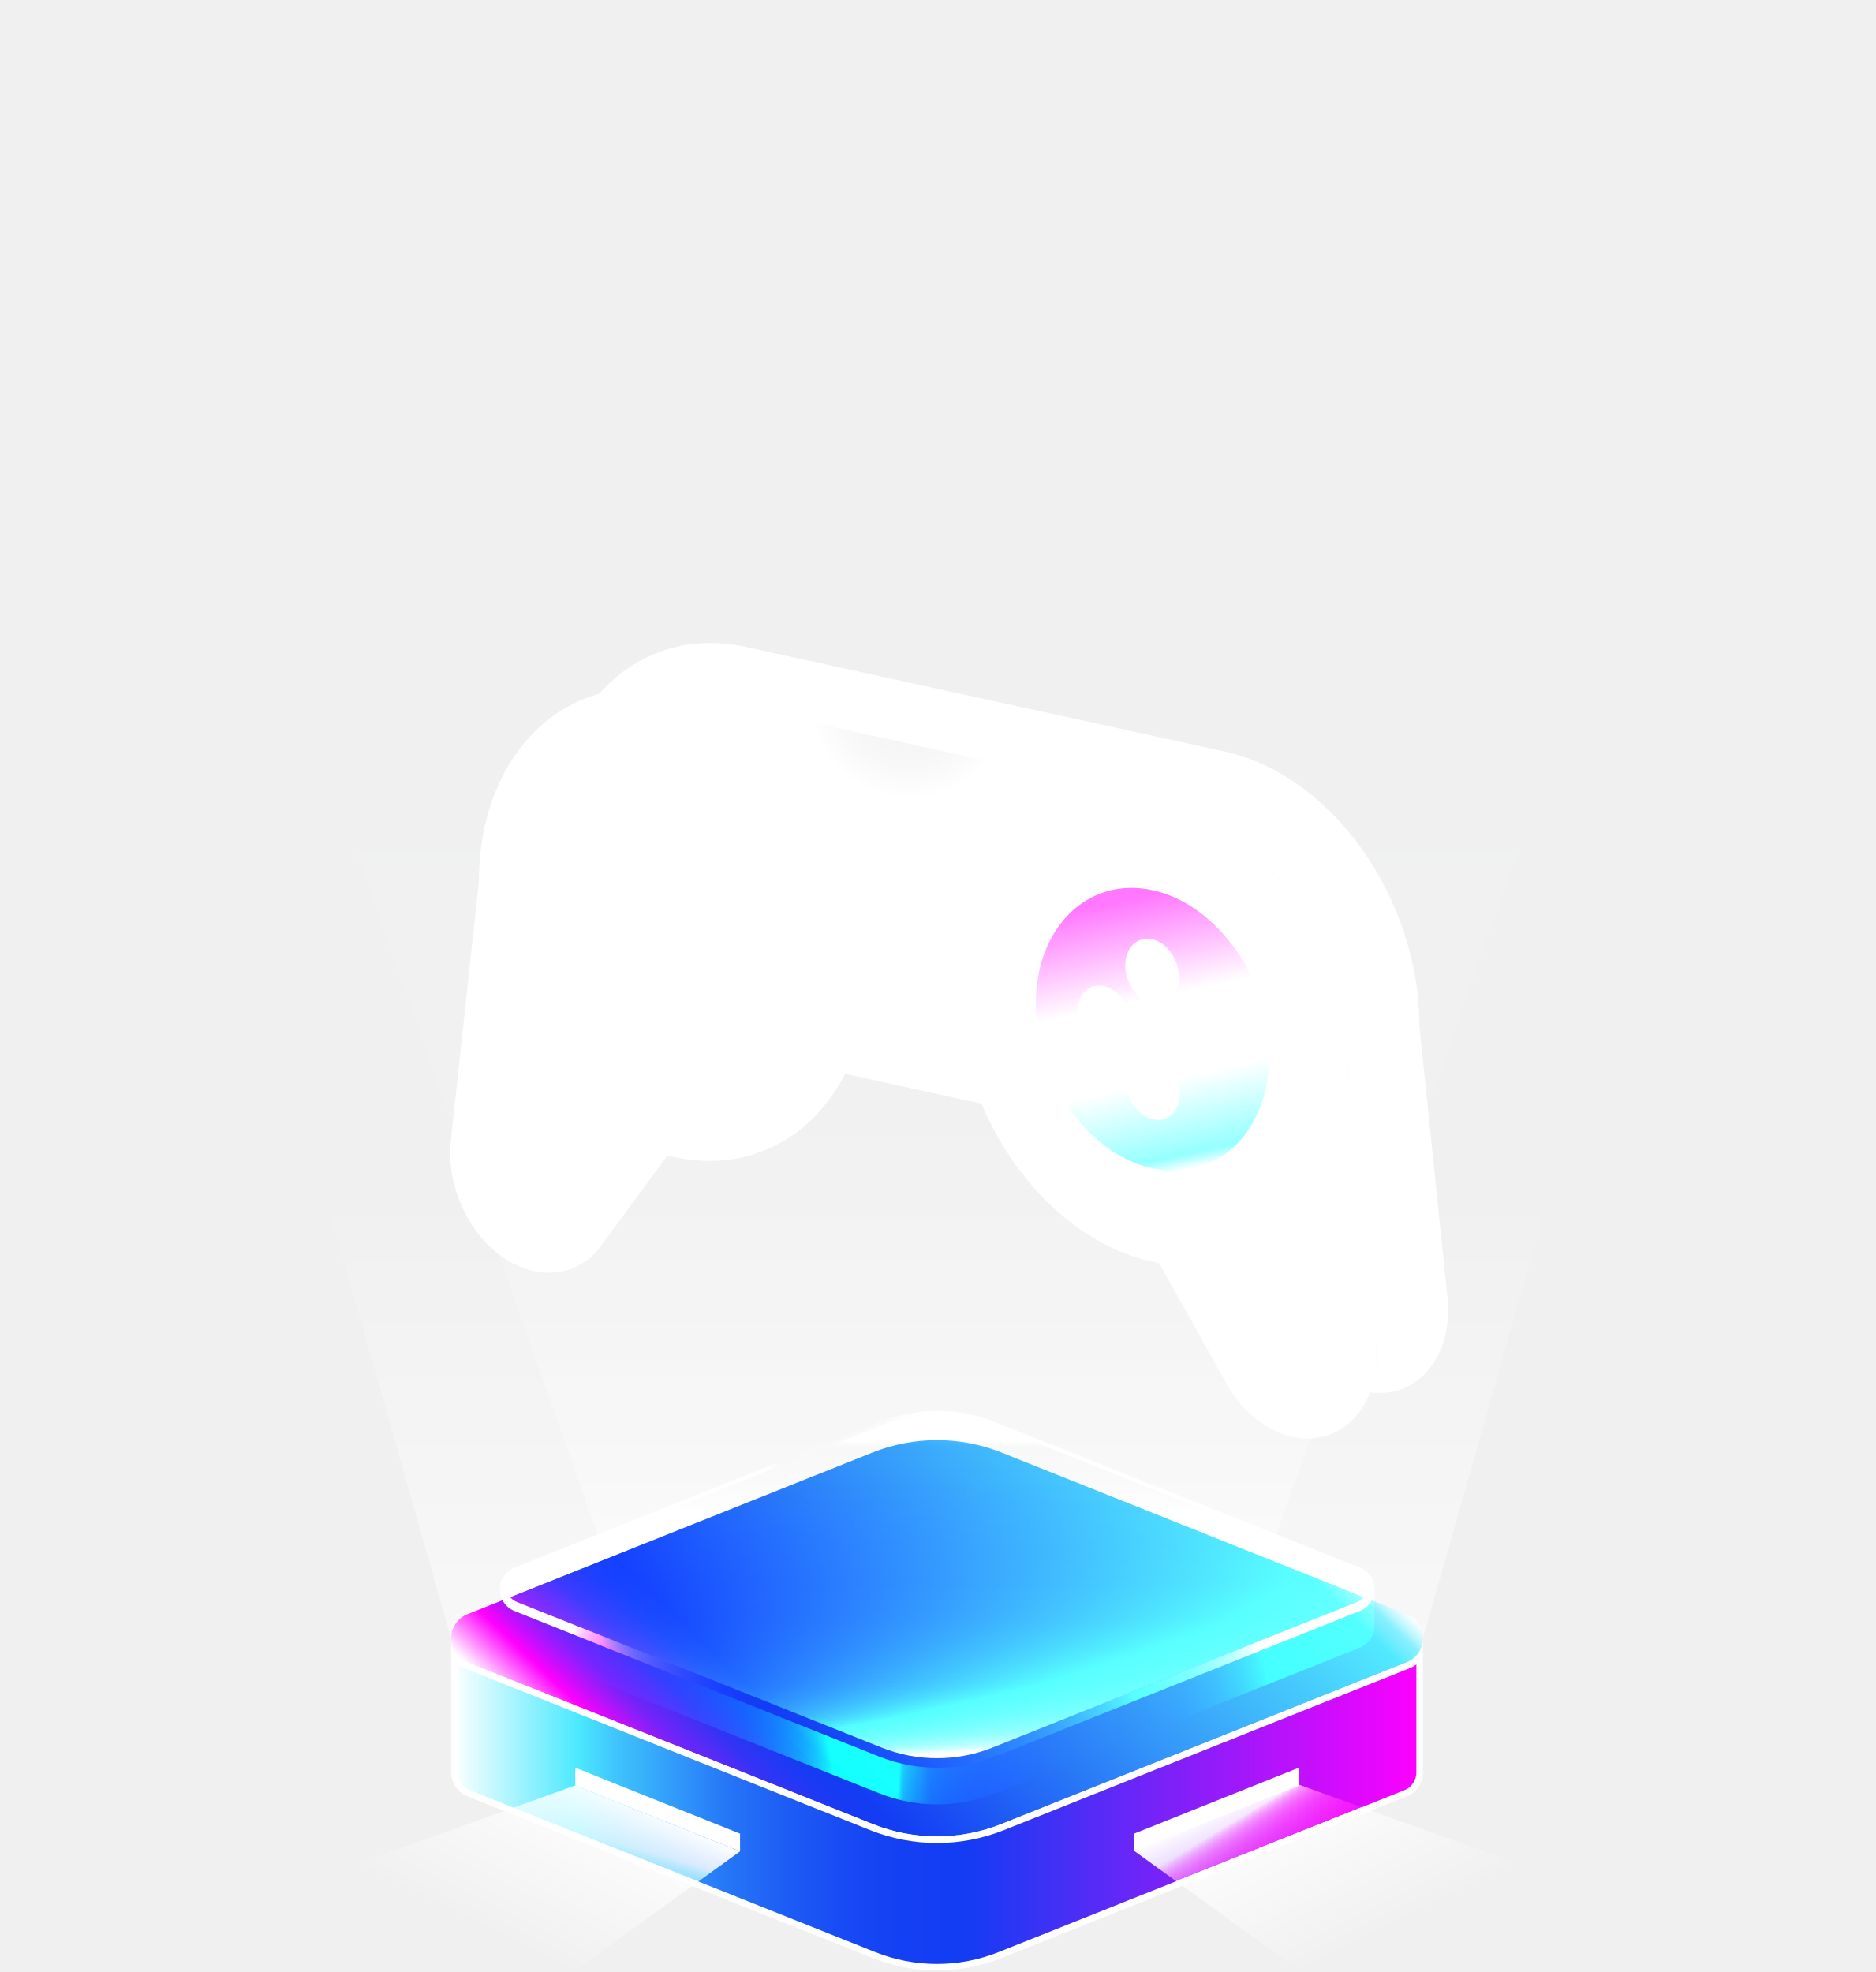
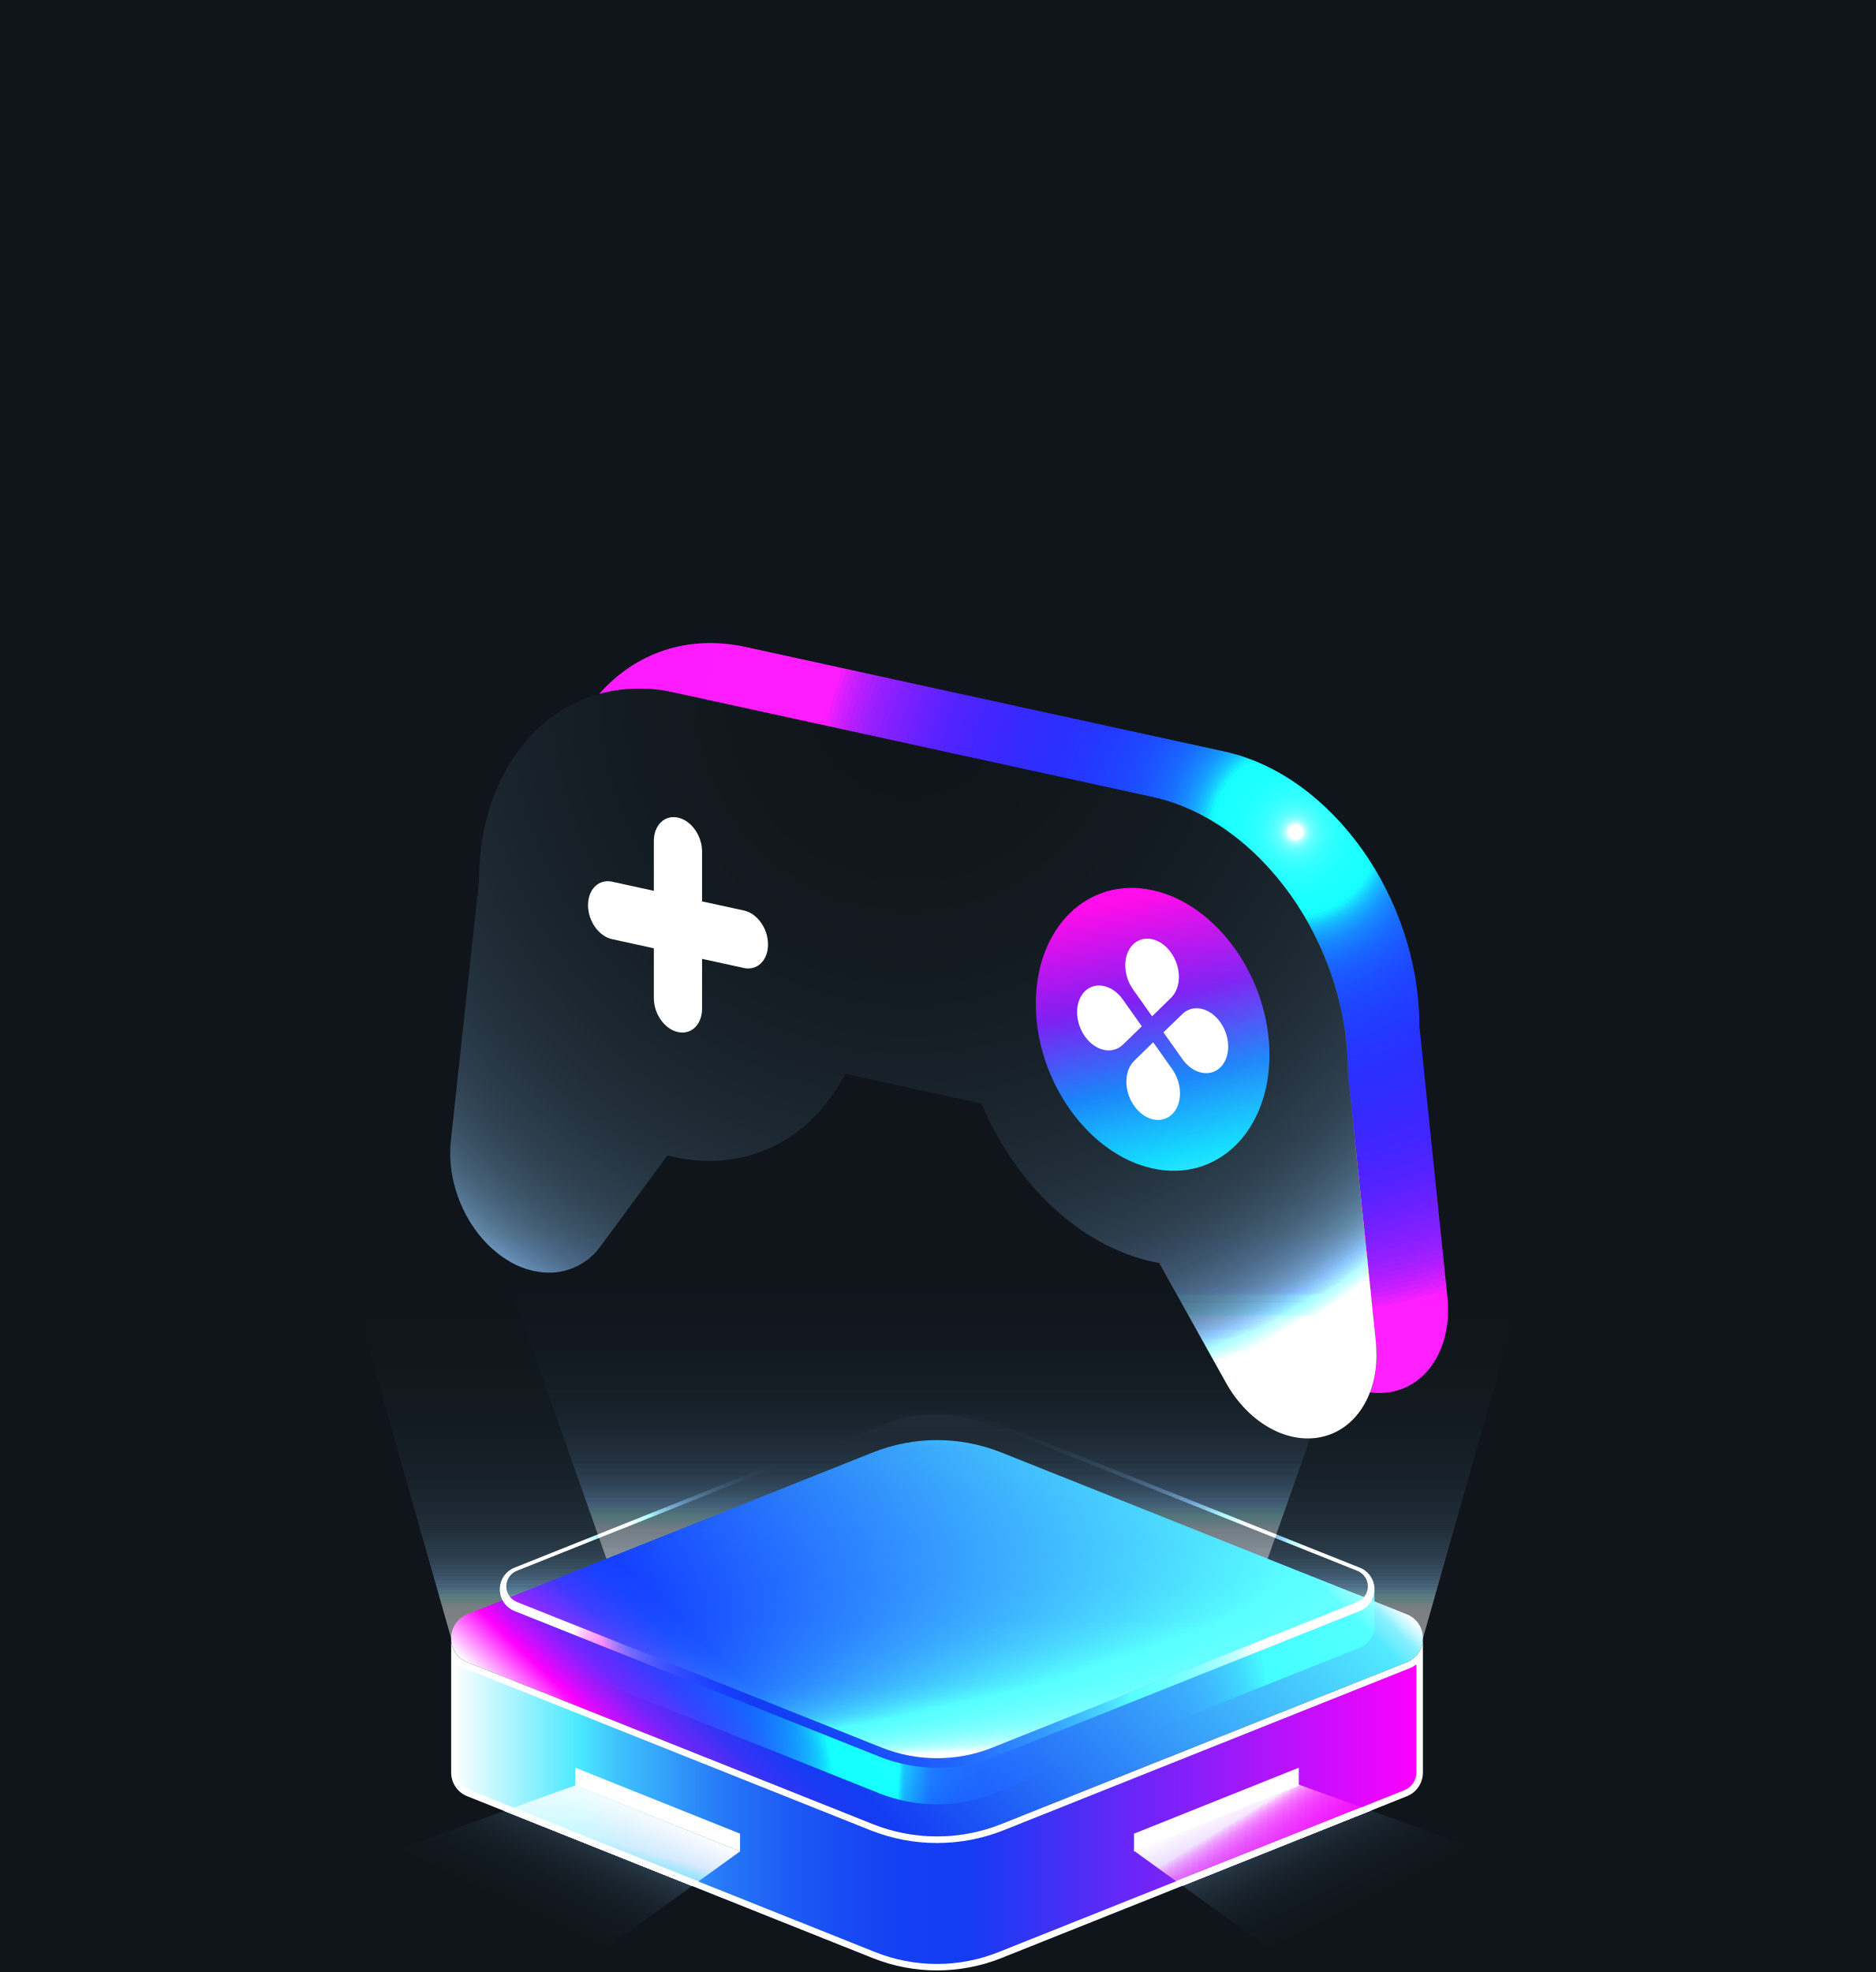
<svg xmlns="http://www.w3.org/2000/svg" width="700" height="736" viewBox="0 0 700 736" fill="none">
-   <path style="mix-blend-mode:color-dodge" d="M699.37 19.37L531.01 611.45H168.36L0 19.37H699.37Z" fill="url(#paint0_linear_2195_752)" />
-   <path style="mix-blend-mode:color-dodge" d="M678.78 0L469.41 592.08H229.95L20.59 0H678.78Z" fill="url(#paint1_linear_2195_752)" />
-   <path d="M531 611.45C531.022 613.393 530.449 615.296 529.359 616.905C528.269 618.514 526.713 619.751 524.9 620.45L484.78 636.45L373.68 680.79C358.272 686.948 341.087 686.948 325.68 680.79L214.58 636.45L174.46 620.45C172.656 619.735 171.108 618.495 170.017 616.891C168.927 615.286 168.344 613.39 168.344 611.45C168.344 609.51 168.927 607.614 170.017 606.009C171.108 604.404 172.656 603.164 174.46 602.45L325.67 542.1C341.079 535.952 358.26 535.952 373.67 542.1L524.9 602.46C526.711 603.159 528.266 604.394 529.356 606.001C530.446 607.607 531.02 609.508 531 611.45Z" fill="url(#paint2_linear_2195_752)" />
-   <path d="M531 611.45V661.45C531.024 663.393 530.452 665.297 529.361 666.906C528.271 668.515 526.714 669.752 524.9 670.45L373.68 730.8C358.271 736.947 341.09 736.947 325.68 730.8L174.45 670.44C172.639 669.739 171.085 668.501 169.997 666.893C168.908 665.285 168.337 663.382 168.36 661.44V611.44C168.339 613.382 168.91 615.284 169.998 616.892C171.087 618.5 172.64 619.738 174.45 620.44L214.57 636.44L325.67 680.78C341.078 686.938 358.262 686.938 373.67 680.78L484.78 636.44L524.9 620.44C526.712 619.741 528.266 618.506 529.357 616.899C530.447 615.293 531.02 613.391 531 611.45Z" fill="white" />
-   <path d="M349.679 733C341.766 733.008 333.925 731.5 326.579 728.56L175.359 668.17C174.006 667.647 172.846 666.723 172.033 665.522C171.22 664.321 170.793 662.9 170.809 661.45V621.21C171.654 621.821 172.571 622.325 173.539 622.71L324.769 683.07C340.762 689.456 358.596 689.456 374.589 683.07L485.699 638.72L525.819 622.72C526.793 622.339 527.713 621.835 528.559 621.22V661.46C528.574 662.91 528.146 664.33 527.333 665.53C526.52 666.731 525.361 667.655 524.009 668.18L372.779 728.52C365.436 731.474 357.594 732.995 349.679 733Z" fill="url(#paint3_linear_2195_752)" />
-   <path style="mix-blend-mode:color-dodge" d="M507.42 585.09L371.29 530.76C357.416 525.22 341.944 525.22 328.07 530.76L192 585.09C190.382 585.736 188.995 586.852 188.017 588.294C187.04 589.736 186.518 591.438 186.518 593.18C186.518 594.922 187.04 596.624 188.017 598.066C188.995 599.509 190.382 600.625 192 601.27L228.11 615.69L328.11 655.6C341.984 661.14 357.456 661.14 371.33 655.6L471.33 615.69L507.45 601.27C509.068 600.625 510.456 599.509 511.433 598.066C512.41 596.624 512.933 594.922 512.933 593.18C512.933 591.438 512.41 589.736 511.433 588.294C510.456 586.852 509.068 585.736 507.45 585.09H507.42ZM506.51 597.9L470.39 612.31L370.39 652.23C357.1 657.537 342.28 657.537 328.99 652.23L192.86 597.9C191.698 597.434 190.701 596.631 190 595.593C189.298 594.556 188.923 593.332 188.923 592.08C188.923 590.828 189.298 589.604 190 588.567C190.701 587.529 191.698 586.726 192.86 586.26L329 531.93C342.29 526.623 357.11 526.623 370.4 531.93L506.53 586.26C507.693 586.726 508.689 587.529 509.391 588.567C510.093 589.604 510.468 590.828 510.468 592.08C510.468 593.332 510.093 594.556 509.391 595.593C508.689 596.631 507.693 597.434 506.53 597.9H506.51Z" fill="url(#paint4_linear_2195_752)" />
-   <path style="mix-blend-mode:color-dodge" d="M510.449 592.08C510.462 593.335 510.091 594.565 509.387 595.605C508.683 596.644 507.68 597.445 506.509 597.9L470.389 612.31L370.389 652.23C357.1 657.537 342.279 657.537 328.989 652.23L192.859 597.9C191.697 597.434 190.701 596.631 189.999 595.593C189.297 594.556 188.922 593.332 188.922 592.08C188.922 590.828 189.297 589.604 189.999 588.567C190.701 587.529 191.697 586.726 192.859 586.26L328.999 531.93C342.289 526.623 357.11 526.623 370.399 531.93L506.529 586.26C507.696 586.718 508.695 587.52 509.396 588.56C510.096 589.599 510.463 590.827 510.449 592.08Z" fill="url(#paint5_linear_2195_752)" />
-   <path style="mix-blend-mode:color-dodge" d="M512.9 593.18V606.86C512.918 608.607 512.401 610.318 511.42 611.763C510.439 613.209 509.04 614.321 507.41 614.95L371.29 669.28C357.416 674.82 341.944 674.82 328.07 669.28L192 615C190.371 614.37 188.974 613.258 187.994 611.812C187.015 610.367 186.5 608.656 186.52 606.91V593.18C186.5 594.926 187.015 596.637 187.994 598.082C188.974 599.528 190.371 600.64 192 601.27L228.11 615.69L328.11 655.6C341.984 661.14 357.456 661.14 371.33 655.6L471.33 615.69L507.44 601.27C509.064 600.636 510.457 599.522 511.432 598.077C512.408 596.632 512.92 594.923 512.9 593.18Z" fill="url(#paint6_linear_2195_752)" />
-   <path d="M484.689 666.36L423.199 690.98V684.37L484.689 659.75V666.36Z" fill="white" />
-   <path d="M214.67 666.36L276.17 690.98V684.37L214.67 659.75V666.36Z" fill="white" />
-   <path style="mix-blend-mode:color-dodge" d="M131.219 696.43L214.669 735.41L276.169 690.98L214.669 666.36L131.219 696.43Z" fill="url(#paint7_linear_2195_752)" />
-   <path style="mix-blend-mode:color-dodge" d="M567.949 696.07L484.499 735.05L422.999 690.62L484.499 666L567.949 696.07Z" fill="url(#paint8_linear_2195_752)" />
-   <path style="mix-blend-mode:color-dodge" d="M513.66 505.88C513.7 510.582 512.884 515.251 511.25 519.66C507.9 528.47 501.25 534.77 492.6 536.43C479.82 538.89 465.6 530.66 457.49 516.04L432.58 471.38C431.77 471.23 430.95 471.07 430.14 470.9C402.62 464.9 378.67 441.47 366.29 411.9L326.91 403.29L315.37 400.77C312.884 405.67 309.789 410.236 306.16 414.36C300.712 420.686 293.883 425.675 286.2 428.942C278.517 432.209 270.185 433.665 261.85 433.2C258.374 433.028 254.918 432.563 251.52 431.81C250.71 431.64 249.89 431.44 249.08 431.23L229.42 457.94L224.17 465.05C221.986 468.132 219.094 470.644 215.737 472.375C212.38 474.107 208.657 475.007 204.88 475C199.252 474.9 193.767 473.208 189.06 470.12C175.06 461.32 166.4 442.8 168.25 425.73L178.7 329.23C178.7 293.11 197.24 266.23 223.61 258.92C232.733 256.478 242.315 256.306 251.52 258.42L430.14 297.42C470.36 306.24 503 352.19 503 400.09L513.46 501.15C513.58 502.76 513.66 504.33 513.66 505.88Z" fill="url(#paint9_radial_2195_752)" />
-   <path style="mix-blend-mode:hard-light" d="M473.729 393.7C473.729 422.33 454.179 441.35 430.139 436.09C406.099 430.83 386.539 403.27 386.539 374.65C386.539 346.03 406.099 327 430.139 332.26C454.179 337.52 473.729 365.07 473.729 393.7Z" fill="url(#paint10_linear_2195_752)" />
-   <path d="M429.93 379.32L422.86 369.32C418.95 363.81 418.95 356.32 422.86 352.47C426.77 348.67 433.1 350.05 437.01 355.56C440.92 361.07 440.92 368.56 437.01 372.41L429.93 379.32Z" fill="white" />
-   <path d="M434.18 385.3L441.25 395.3C445.16 400.81 451.5 402.19 455.4 398.39C459.31 394.59 459.31 387.05 455.4 381.54C451.5 376.04 445.16 374.65 441.25 378.45L434.18 385.3Z" fill="white" />
-   <path d="M430.34 389L437.42 399C441.33 404.51 441.33 412.05 437.42 415.85C433.51 419.65 427.18 418.27 423.27 412.76C419.36 407.25 419.36 399.76 423.27 395.91L430.34 389Z" fill="white" />
-   <path d="M426.1 383.05L419.02 373.05C415.12 367.54 408.78 366.15 404.87 369.95C400.97 373.75 400.97 381.3 404.87 386.81C408.78 392.31 415.12 393.7 419.02 389.9L426.1 383.05Z" fill="white" />
-   <path d="M277.639 339.83L261.999 336.42V317.85C261.999 311.92 257.999 306.24 252.999 305.15C247.999 304.07 243.999 307.99 243.999 313.91V332.48L228.439 329.07C223.439 327.99 219.439 331.91 219.439 337.83C219.439 343.75 223.439 349.44 228.439 350.52L243.999 353.93V372.5C243.999 378.43 247.999 384.11 252.999 385.19C257.999 386.28 261.999 382.36 261.999 376.44V357.87L277.599 361.27C282.599 362.36 286.599 358.44 286.599 352.52C286.639 346.6 282.609 340.91 277.639 339.83Z" fill="white" />
-   <path style="mix-blend-mode:color-dodge" d="M540.39 488.92C540.39 504.61 532.05 517.04 519.33 519.48C516.665 519.985 513.935 520.046 511.25 519.66C512.884 515.251 513.701 510.582 513.66 505.88C513.66 504.33 513.58 502.76 513.42 501.15L503 400.09C503 352.19 470.4 306.24 430.18 297.45L251.56 258.45C242.356 256.336 232.773 256.508 223.65 258.95C237 243.81 256.49 236.71 278.25 241.46L456.87 280.46C497.09 289.24 529.69 335.19 529.69 383.09L540.15 484.2C540.31 485.8 540.39 487.38 540.39 488.92Z" fill="url(#paint11_radial_2195_752)" />
+   <rect width="700" height="736" fill="#1D1D1D" style="fill:#1D1D1D;fill:color(display-p3 0.114 0.114 0.114);fill-opacity:1;" />
+   <path d="M-1186 -958C-1186 -959.105 -1185.1 -960 -1184 -960H11008C11009.1 -960 11010 -959.105 11010 -958V6750C11010 6751.1 11009.1 6752 11008 6752H-1184C-1185.1 6752 -1186 6751.1 -1186 6750V-958Z" fill="white" style="fill:white;fill-opacity:1;" />
+   <path d="M-1184 -959H11008V-961H-1184V-959ZM11009 -958V6750H11011V-958H11009ZM11008 6751H-1184V6753H11008V6751ZM-1185 6750V-958H-1187V6750H-1185ZM-1184 6751C-1184.55 6751 -1185 6750.55 -1185 6750H-1187C-1187 6751.66 -1185.66 6753 -1184 6753V6751ZM11009 6750C11009 6750.55 11008.6 6751 11008 6751V6753C11009.7 6753 11011 6751.66 11011 6750H11009ZM11008 -959C11008.6 -959 11009 -958.552 11009 -958H11011C11011 -959.657 11009.7 -961 11008 -961V-959ZM-1184 -961C-1185.66 -961 -1187 -959.657 -1187 -958H-1185C-1185 -958.552 -1184.55 -959 -1184 -959V-961Z" fill="black" fill-opacity="0.1" style="fill:black;fill-opacity:0.1;" />
+   <g clip-path="url(#clip0_0_1)">
+     <rect width="1920" height="7512" transform="translate(-1086 -860)" fill="#0F151A" style="fill:#0F151A;fill:color(display-p3 0.059 0.082 0.102);fill-opacity:1;" />
+     <g style="mix-blend-mode:screen" filter="url(#filter0_f_0_1)">
+       <path d="M-965.717 778.824C-660.483 320.835 -217.121 178.953 -104.298 137L-1424.62 206.016L-1516.82 1326.97C-1238.14 1333.11 -1254.15 1211.61 -965.717 778.824Z" fill="url(#paint0_radial_0_1)" fill-opacity="0.37" />
+     </g>
+     <path style="mix-blend-mode:color-dodge" d="M699.37 19.37L531.01 611.45H168.36L0 19.37H699.37Z" fill="url(#paint1_linear_0_1)" />
+     <path style="mix-blend-mode:color-dodge" d="M678.78 0L469.41 592.08H229.95L20.59 0H678.78Z" fill="url(#paint2_linear_0_1)" />
+     <path d="M531 611.45C531.022 613.393 530.449 615.296 529.359 616.905C528.269 618.514 526.713 619.751 524.9 620.45L484.78 636.45L373.68 680.79C358.272 686.948 341.087 686.948 325.68 680.79L214.58 636.45L174.46 620.45C172.656 619.735 171.108 618.495 170.017 616.891C168.927 615.286 168.344 613.39 168.344 611.45C168.344 609.51 168.927 607.614 170.017 606.009C171.108 604.404 172.656 603.164 174.46 602.45L325.67 542.1C341.079 535.952 358.26 535.952 373.67 542.1L524.9 602.46C526.711 603.159 528.266 604.394 529.356 606.001C530.446 607.607 531.02 609.508 531 611.45Z" fill="url(#paint3_linear_0_1)" />
+     <path d="M531 611.45V661.45C531.024 663.393 530.452 665.297 529.361 666.906C528.271 668.515 526.714 669.752 524.9 670.45L373.68 730.8C358.271 736.947 341.09 736.947 325.68 730.8L174.45 670.44C172.639 669.739 171.085 668.501 169.997 666.893C168.908 665.285 168.337 663.382 168.36 661.44V611.44C168.339 613.382 168.91 615.284 169.998 616.892C171.087 618.5 172.64 619.738 174.45 620.44L214.57 636.44L325.67 680.78C341.078 686.938 358.262 686.938 373.67 680.78L484.78 636.44L524.9 620.44C526.712 619.741 528.266 618.506 529.357 616.899C530.447 615.293 531.02 613.391 531 611.45Z" fill="white" style="fill:white;fill-opacity:1;" />
+     <path d="M349.679 733C341.766 733.008 333.925 731.5 326.579 728.56L175.359 668.17C174.006 667.647 172.846 666.723 172.033 665.522C171.22 664.321 170.793 662.9 170.809 661.45V621.21C171.654 621.821 172.571 622.325 173.539 622.71L324.769 683.07C340.762 689.456 358.596 689.456 374.589 683.07L485.699 638.72L525.819 622.72C526.793 622.339 527.713 621.835 528.559 621.22V661.46C528.574 662.91 528.146 664.33 527.333 665.53C526.52 666.731 525.361 667.655 524.009 668.18L372.779 728.52C365.436 731.474 357.594 732.995 349.679 733Z" fill="url(#paint4_linear_0_1)" />
+     <path style="mix-blend-mode:color-dodge" d="M507.42 585.09L371.29 530.76C357.416 525.22 341.944 525.22 328.07 530.76L192 585.09C190.382 585.736 188.995 586.852 188.017 588.294C187.04 589.736 186.518 591.438 186.518 593.18C186.518 594.922 187.04 596.624 188.017 598.066C188.995 599.509 190.382 600.625 192 601.27L228.11 615.69L328.11 655.6C341.984 661.14 357.456 661.14 371.33 655.6L471.33 615.69L507.45 601.27C509.068 600.625 510.456 599.509 511.433 598.066C512.41 596.624 512.933 594.922 512.933 593.18C512.933 591.438 512.41 589.736 511.433 588.294C510.456 586.852 509.068 585.736 507.45 585.09H507.42ZM506.51 597.9L470.39 612.31L370.39 652.23C357.1 657.537 342.28 657.537 328.99 652.23L192.86 597.9C191.698 597.434 190.701 596.631 190 595.593C189.298 594.556 188.923 593.332 188.923 592.08C188.923 590.828 189.298 589.604 190 588.567C190.701 587.529 191.698 586.726 192.86 586.26L329 531.93C342.29 526.623 357.11 526.623 370.4 531.93L506.53 586.26C507.693 586.726 508.689 587.529 509.391 588.567C510.093 589.604 510.468 590.828 510.468 592.08C510.468 593.332 510.093 594.556 509.391 595.593C508.689 596.631 507.693 597.434 506.53 597.9H506.51Z" fill="url(#paint5_linear_0_1)" />
+     <path style="mix-blend-mode:color-dodge" d="M510.449 592.08C510.462 593.335 510.091 594.565 509.387 595.605C508.683 596.644 507.68 597.445 506.509 597.9L470.389 612.31L370.389 652.23C357.1 657.537 342.279 657.537 328.989 652.23L192.859 597.9C191.697 597.434 190.701 596.631 189.999 595.593C189.297 594.556 188.922 593.332 188.922 592.08C188.922 590.828 189.297 589.604 189.999 588.567C190.701 587.529 191.697 586.726 192.859 586.26L328.999 531.93C342.289 526.623 357.11 526.623 370.399 531.93L506.529 586.26C507.696 586.718 508.695 587.52 509.396 588.56C510.096 589.599 510.463 590.827 510.449 592.08Z" fill="url(#paint6_linear_0_1)" />
+     <path style="mix-blend-mode:color-dodge" d="M512.9 593.18V606.86C512.918 608.607 512.401 610.318 511.42 611.763C510.439 613.209 509.04 614.321 507.41 614.95L371.29 669.28C357.416 674.82 341.944 674.82 328.07 669.28L192 615C190.371 614.37 188.974 613.258 187.994 611.812C187.015 610.367 186.5 608.656 186.52 606.91V593.18C186.5 594.926 187.015 596.637 187.994 598.082C188.974 599.528 190.371 600.64 192 601.27L228.11 615.69L328.11 655.6C341.984 661.14 357.456 661.14 371.33 655.6L471.33 615.69L507.44 601.27C509.064 600.636 510.457 599.522 511.432 598.077C512.408 596.632 512.92 594.923 512.9 593.18Z" fill="url(#paint7_linear_0_1)" />
+     <path d="M484.689 666.36L423.199 690.98V684.37L484.689 659.75V666.36Z" fill="white" style="fill:white;fill-opacity:1;" />
+     <path d="M214.67 666.36L276.17 690.98V684.37L214.67 659.75V666.36Z" fill="white" style="fill:white;fill-opacity:1;" />
+     <path style="mix-blend-mode:color-dodge" d="M131.219 696.43L214.669 735.41L276.169 690.98L214.669 666.36L131.219 696.43Z" fill="url(#paint8_linear_0_1)" />
+     <path style="mix-blend-mode:color-dodge" d="M567.949 696.07L484.499 735.05L422.999 690.62L484.499 666L567.949 696.07Z" fill="url(#paint9_linear_0_1)" />
+     <path style="mix-blend-mode:color-dodge" d="M513.66 505.88C513.7 510.582 512.884 515.251 511.25 519.66C507.9 528.47 501.25 534.77 492.6 536.43C479.82 538.89 465.6 530.66 457.49 516.04L432.58 471.38C431.77 471.23 430.95 471.07 430.14 470.9C402.62 464.9 378.67 441.47 366.29 411.9L326.91 403.29L315.37 400.77C312.884 405.67 309.789 410.236 306.16 414.36C300.712 420.686 293.883 425.675 286.2 428.942C278.517 432.209 270.185 433.665 261.85 433.2C258.374 433.028 254.918 432.563 251.52 431.81C250.71 431.64 249.89 431.44 249.08 431.23L229.42 457.94L224.17 465.05C221.986 468.132 219.094 470.644 215.737 472.375C212.38 474.107 208.657 475.007 204.88 475C199.252 474.9 193.767 473.208 189.06 470.12C175.06 461.32 166.4 442.8 168.25 425.73L178.7 329.23C178.7 293.11 197.24 266.23 223.61 258.92C232.733 256.478 242.315 256.306 251.52 258.42L430.14 297.42C470.36 306.24 503 352.19 503 400.09L513.46 501.15C513.58 502.76 513.66 504.33 513.66 505.88Z" fill="url(#paint10_radial_0_1)" />
+     <path style="mix-blend-mode:hard-light" d="M473.729 393.7C473.729 422.33 454.179 441.35 430.139 436.09C406.099 430.83 386.539 403.27 386.539 374.65C386.539 346.03 406.099 327 430.139 332.26C454.179 337.52 473.729 365.07 473.729 393.7Z" fill="url(#paint11_linear_0_1)" />
+     <path d="M429.93 379.32L422.86 369.32C418.95 363.81 418.95 356.32 422.86 352.47C426.77 348.67 433.1 350.05 437.01 355.56C440.92 361.07 440.92 368.56 437.01 372.41L429.93 379.32Z" fill="white" style="fill:white;fill-opacity:1;" />
+     <path d="M434.18 385.3L441.25 395.3C445.16 400.81 451.5 402.19 455.4 398.39C459.31 394.59 459.31 387.05 455.4 381.54C451.5 376.04 445.16 374.65 441.25 378.45L434.18 385.3Z" fill="white" style="fill:white;fill-opacity:1;" />
+     <path d="M430.34 389L437.42 399C441.33 404.51 441.33 412.05 437.42 415.85C433.51 419.65 427.18 418.27 423.27 412.76C419.36 407.25 419.36 399.76 423.27 395.91L430.34 389Z" fill="white" style="fill:white;fill-opacity:1;" />
+     <path d="M426.1 383.05L419.02 373.05C415.12 367.54 408.78 366.15 404.87 369.95C400.97 373.75 400.97 381.3 404.87 386.81C408.78 392.31 415.12 393.7 419.02 389.9L426.1 383.05Z" fill="white" style="fill:white;fill-opacity:1;" />
+     <path d="M277.639 339.83L261.999 336.42V317.85C261.999 311.92 257.999 306.24 252.999 305.15C247.999 304.07 243.999 307.99 243.999 313.91V332.48L228.439 329.07C223.439 327.99 219.439 331.91 219.439 337.83C219.439 343.75 223.439 349.44 228.439 350.52L243.999 353.93V372.5C243.999 378.43 247.999 384.11 252.999 385.19C257.999 386.28 261.999 382.36 261.999 376.44V357.87L277.599 361.27C282.599 362.36 286.599 358.44 286.599 352.52C286.639 346.6 282.609 340.91 277.639 339.83Z" fill="white" style="fill:white;fill-opacity:1;" />
+     <path style="mix-blend-mode:color-dodge" d="M540.39 488.92C540.39 504.61 532.05 517.04 519.33 519.48C516.665 519.985 513.935 520.046 511.25 519.66C512.884 515.251 513.701 510.582 513.66 505.88C513.66 504.33 513.58 502.76 513.42 501.15L503 400.09C503 352.19 470.4 306.24 430.18 297.45L251.56 258.45C242.356 256.336 232.773 256.508 223.65 258.95C237 243.81 256.49 236.71 278.25 241.46L456.87 280.46C497.09 289.24 529.69 335.19 529.69 383.09L540.15 484.2C540.31 485.8 540.39 487.38 540.39 488.92Z" fill="url(#paint12_radial_0_1)" />
+   </g>
  <defs>
-     <linearGradient id="paint0_linear_2195_752" x1="349.68" y1="21.45" x2="349.68" y2="610.2" gradientUnits="userSpaceOnUse">
-       <stop offset="0.095" stop-color="#0F151A" stop-opacity="0" />
-       <stop offset="0.724" stop-color="#141414" stop-opacity="0" />
-       <stop offset="1" stop-color="white" stop-opacity="0.48" />
+     <filter id="filter0_f_0_1" x="-1665.92" y="-12.1" width="1710.72" height="1488.39" filterUnits="userSpaceOnUse" color-interpolation-filters="sRGB">
+       <feFlood flood-opacity="0" result="BackgroundImageFix" />
+       <feBlend mode="normal" in="SourceGraphic" in2="BackgroundImageFix" result="shape" />
+       <feGaussianBlur stdDeviation="74.55" result="effect1_foregroundBlur_0_1" />
+     </filter>
+     <radialGradient id="paint0_radial_0_1" cx="0" cy="0" r="1" gradientUnits="userSpaceOnUse" gradientTransform="translate(-603.76 746.33) rotate(-136.2) scale(725.108 725.128)">
+       <stop offset="0.24" stop-color="#3EC5FF" style="stop-color:#3EC5FF;stop-color:color(display-p3 0.243 0.772 1);stop-opacity:1;" />
+       <stop offset="1" stop-color="#2D2E32" stop-opacity="0" style="stop-color:none;stop-opacity:0;" />
+       <stop offset="1" stop-opacity="0" style="stop-color:none;stop-opacity:0;" />
+     </radialGradient>
+     <linearGradient id="paint1_linear_0_1" x1="349.68" y1="21.45" x2="349.68" y2="610.2" gradientUnits="userSpaceOnUse">
+       <stop offset="0.095" stop-color="#0F151A" stop-opacity="0" style="stop-color:none;stop-opacity:0;" />
+       <stop offset="0.724" stop-color="#141414" stop-opacity="0" style="stop-color:none;stop-opacity:0;" />
+       <stop offset="1" stop-color="white" stop-opacity="0.48" style="stop-color:white;stop-opacity:0.48;" />
    </linearGradient>
-     <linearGradient id="paint1_linear_2195_752" x1="349.68" y1="2.08" x2="349.68" y2="590.83" gradientUnits="userSpaceOnUse">
-       <stop offset="0.48" stop-color="#0F151A" stop-opacity="0" />
-       <stop offset="0.816" stop-color="#484C50" stop-opacity="0.097" />
-       <stop offset="1" stop-color="white" stop-opacity="0.41" />
+     <linearGradient id="paint2_linear_0_1" x1="349.68" y1="2.08" x2="349.68" y2="590.83" gradientUnits="userSpaceOnUse">
+       <stop offset="0.48" stop-color="#0F151A" stop-opacity="0" style="stop-color:none;stop-opacity:0;" />
+       <stop offset="0.816" stop-color="#484C50" stop-opacity="0.097" style="stop-color:#484C50;stop-color:color(display-p3 0.281 0.299 0.314);stop-opacity:0.097;" />
+       <stop offset="1" stop-color="white" stop-opacity="0.41" style="stop-color:white;stop-opacity:0.41;" />
    </linearGradient>
-     <linearGradient id="paint2_linear_2195_752" x1="260.68" y1="704.2" x2="438.69" y2="518.7" gradientUnits="userSpaceOnUse">
-       <stop stop-color="white" />
-       <stop offset="0.07" stop-color="#FF00FF" />
-       <stop offset="0.09" stop-color="#CB0DFC" />
-       <stop offset="0.11" stop-color="#9B1AFA" />
-       <stop offset="0.13" stop-color="#7124F8" />
-       <stop offset="0.16" stop-color="#4F2DF6" />
-       <stop offset="0.18" stop-color="#3533F5" />
-       <stop offset="0.21" stop-color="#2238F4" />
-       <stop offset="0.23" stop-color="#173BF3" />
-       <stop offset="0.26" stop-color="#133CF3" />
-       <stop offset="0.94" stop-color="#52EAFF" />
-       <stop offset="0.95" stop-color="#67ECFF" />
-       <stop offset="0.97" stop-color="#88F0FF" />
-       <stop offset="0.98" stop-color="#B6F6FF" />
-       <stop offset="1" stop-color="white" />
+     <linearGradient id="paint3_linear_0_1" x1="260.68" y1="704.2" x2="438.69" y2="518.7" gradientUnits="userSpaceOnUse">
+       <stop stop-color="white" style="stop-color:white;stop-opacity:1;" />
+       <stop offset="0.07" stop-color="#FF00FF" style="stop-color:#FF00FF;stop-color:color(display-p3 1 0 1);stop-opacity:1;" />
+       <stop offset="0.09" stop-color="#CB0DFC" style="stop-color:#CB0DFC;stop-color:color(display-p3 0.796 0.051 0.988);stop-opacity:1;" />
+       <stop offset="0.11" stop-color="#9B1AFA" style="stop-color:#9B1AFA;stop-color:color(display-p3 0.608 0.102 0.98);stop-opacity:1;" />
+       <stop offset="0.13" stop-color="#7124F8" style="stop-color:#7124F8;stop-color:color(display-p3 0.443 0.141 0.973);stop-opacity:1;" />
+       <stop offset="0.16" stop-color="#4F2DF6" style="stop-color:#4F2DF6;stop-color:color(display-p3 0.31 0.176 0.965);stop-opacity:1;" />
+       <stop offset="0.18" stop-color="#3533F5" style="stop-color:#3533F5;stop-color:color(display-p3 0.208 0.2 0.961);stop-opacity:1;" />
+       <stop offset="0.21" stop-color="#2238F4" style="stop-color:#2238F4;stop-color:color(display-p3 0.133 0.22 0.957);stop-opacity:1;" />
+       <stop offset="0.23" stop-color="#173BF3" style="stop-color:#173BF3;stop-color:color(display-p3 0.09 0.231 0.953);stop-opacity:1;" />
+       <stop offset="0.26" stop-color="#133CF3" style="stop-color:#133CF3;stop-color:color(display-p3 0.074 0.235 0.953);stop-opacity:1;" />
+       <stop offset="0.94" stop-color="#52EAFF" style="stop-color:#52EAFF;stop-color:color(display-p3 0.322 0.918 1);stop-opacity:1;" />
+       <stop offset="0.95" stop-color="#67ECFF" style="stop-color:#67ECFF;stop-color:color(display-p3 0.404 0.925 1);stop-opacity:1;" />
+       <stop offset="0.97" stop-color="#88F0FF" style="stop-color:#88F0FF;stop-color:color(display-p3 0.533 0.941 1);stop-opacity:1;" />
+       <stop offset="0.98" stop-color="#B6F6FF" style="stop-color:#B6F6FF;stop-color:color(display-p3 0.714 0.965 1);stop-opacity:1;" />
+       <stop offset="1" stop-color="white" style="stop-color:white;stop-opacity:1;" />
    </linearGradient>
-     <linearGradient id="paint3_linear_2195_752" x1="168.729" y1="677.09" x2="530.939" y2="677.09" gradientUnits="userSpaceOnUse">
-       <stop stop-color="white" />
-       <stop offset="0.13" stop-color="#4BE9FF" />
-       <stop offset="0.17" stop-color="#3FC3FC" />
-       <stop offset="0.23" stop-color="#319AFA" />
-       <stop offset="0.28" stop-color="#2678F7" />
-       <stop offset="0.34" stop-color="#1E5EF5" />
-       <stop offset="0.4" stop-color="#184BF4" />
-       <stop offset="0.46" stop-color="#1440F3" />
-       <stop offset="0.53" stop-color="#133CF3" />
-       <stop offset="1" stop-color="#FF00FF" />
+     <linearGradient id="paint4_linear_0_1" x1="168.729" y1="677.09" x2="530.939" y2="677.09" gradientUnits="userSpaceOnUse">
+       <stop stop-color="white" style="stop-color:white;stop-opacity:1;" />
+       <stop offset="0.13" stop-color="#4BE9FF" style="stop-color:#4BE9FF;stop-color:color(display-p3 0.294 0.914 1);stop-opacity:1;" />
+       <stop offset="0.17" stop-color="#3FC3FC" style="stop-color:#3FC3FC;stop-color:color(display-p3 0.247 0.765 0.988);stop-opacity:1;" />
+       <stop offset="0.23" stop-color="#319AFA" style="stop-color:#319AFA;stop-color:color(display-p3 0.192 0.604 0.98);stop-opacity:1;" />
+       <stop offset="0.28" stop-color="#2678F7" style="stop-color:#2678F7;stop-color:color(display-p3 0.149 0.471 0.969);stop-opacity:1;" />
+       <stop offset="0.34" stop-color="#1E5EF5" style="stop-color:#1E5EF5;stop-color:color(display-p3 0.118 0.369 0.961);stop-opacity:1;" />
+       <stop offset="0.4" stop-color="#184BF4" style="stop-color:#184BF4;stop-color:color(display-p3 0.094 0.294 0.957);stop-opacity:1;" />
+       <stop offset="0.46" stop-color="#1440F3" style="stop-color:#1440F3;stop-color:color(display-p3 0.078 0.251 0.953);stop-opacity:1;" />
+       <stop offset="0.53" stop-color="#133CF3" style="stop-color:#133CF3;stop-color:color(display-p3 0.074 0.235 0.953);stop-opacity:1;" />
+       <stop offset="1" stop-color="#FF00FF" style="stop-color:#FF00FF;stop-color:color(display-p3 1 0 1);stop-opacity:1;" />
    </linearGradient>
-     <linearGradient id="paint4_linear_2195_752" x1="208.71" y1="571.74" x2="494.3" y2="615.17" gradientUnits="userSpaceOnUse">
-       <stop stop-color="white" />
-       <stop offset="0.03" stop-color="#DFDFDF" />
-       <stop offset="0.12" stop-color="#808080" />
-       <stop offset="0.19" stop-color="#3B3B3B" />
-       <stop offset="0.24" stop-color="#101010" />
-       <stop offset="0.27" />
-       <stop offset="0.39" stop-color="#030303" />
-       <stop offset="0.49" stop-color="#0D0D0D" />
-       <stop offset="0.58" stop-color="#1D1D1D" />
-       <stop offset="0.66" stop-color="#343434" />
-       <stop offset="0.73" stop-color="#525252" />
-       <stop offset="0.81" stop-color="#777777" />
-       <stop offset="0.88" stop-color="#A2A2A2" />
-       <stop offset="0.95" stop-color="#D3D3D3" />
-       <stop offset="1" stop-color="white" />
+     <linearGradient id="paint5_linear_0_1" x1="208.71" y1="571.74" x2="494.3" y2="615.17" gradientUnits="userSpaceOnUse">
+       <stop stop-color="white" style="stop-color:white;stop-opacity:1;" />
+       <stop offset="0.03" stop-color="#DFDFDF" style="stop-color:#DFDFDF;stop-color:color(display-p3 0.875 0.875 0.875);stop-opacity:1;" />
+       <stop offset="0.12" stop-color="#808080" style="stop-color:#808080;stop-color:color(display-p3 0.502 0.502 0.502);stop-opacity:1;" />
+       <stop offset="0.19" stop-color="#3B3B3B" style="stop-color:#3B3B3B;stop-color:color(display-p3 0.231 0.231 0.231);stop-opacity:1;" />
+       <stop offset="0.24" stop-color="#101010" style="stop-color:#101010;stop-color:color(display-p3 0.063 0.063 0.063);stop-opacity:1;" />
+       <stop offset="0.27" style="stop-color:black;stop-opacity:1;" />
+       <stop offset="0.39" stop-color="#030303" style="stop-color:#030303;stop-color:color(display-p3 0.012 0.012 0.012);stop-opacity:1;" />
+       <stop offset="0.49" stop-color="#0D0D0D" style="stop-color:#0D0D0D;stop-color:color(display-p3 0.051 0.051 0.051);stop-opacity:1;" />
+       <stop offset="0.58" stop-color="#1D1D1D" style="stop-color:#1D1D1D;stop-color:color(display-p3 0.114 0.114 0.114);stop-opacity:1;" />
+       <stop offset="0.66" stop-color="#343434" style="stop-color:#343434;stop-color:color(display-p3 0.204 0.204 0.204);stop-opacity:1;" />
+       <stop offset="0.73" stop-color="#525252" style="stop-color:#525252;stop-color:color(display-p3 0.322 0.322 0.322);stop-opacity:1;" />
+       <stop offset="0.81" stop-color="#777777" style="stop-color:#777777;stop-color:color(display-p3 0.467 0.467 0.467);stop-opacity:1;" />
+       <stop offset="0.88" stop-color="#A2A2A2" style="stop-color:#A2A2A2;stop-color:color(display-p3 0.635 0.635 0.635);stop-opacity:1;" />
+       <stop offset="0.95" stop-color="#D3D3D3" style="stop-color:#D3D3D3;stop-color:color(display-p3 0.828 0.828 0.828);stop-opacity:1;" />
+       <stop offset="1" stop-color="white" style="stop-color:white;stop-opacity:1;" />
    </linearGradient>
-     <linearGradient id="paint5_linear_2195_752" x1="349.679" y1="495.93" x2="349.679" y2="659.95" gradientUnits="userSpaceOnUse">
-       <stop stop-color="white" />
-       <stop offset="0.03" stop-color="#DFDFDF" />
-       <stop offset="0.12" stop-color="#808080" />
-       <stop offset="0.19" stop-color="#3B3B3B" />
-       <stop offset="0.24" stop-color="#101010" />
-       <stop offset="0.27" />
-       <stop offset="0.39" stop-color="#030303" />
-       <stop offset="0.49" stop-color="#0D0D0D" />
-       <stop offset="0.58" stop-color="#1D1D1D" />
-       <stop offset="0.66" stop-color="#343434" />
-       <stop offset="0.73" stop-color="#525252" />
-       <stop offset="0.81" stop-color="#777777" />
-       <stop offset="0.88" stop-color="#A2A2A2" />
-       <stop offset="0.95" stop-color="#D3D3D3" />
-       <stop offset="1" stop-color="white" />
+     <linearGradient id="paint6_linear_0_1" x1="349.679" y1="495.93" x2="349.679" y2="659.95" gradientUnits="userSpaceOnUse">
+       <stop stop-color="white" style="stop-color:white;stop-opacity:1;" />
+       <stop offset="0.03" stop-color="#DFDFDF" style="stop-color:#DFDFDF;stop-color:color(display-p3 0.875 0.875 0.875);stop-opacity:1;" />
+       <stop offset="0.12" stop-color="#808080" style="stop-color:#808080;stop-color:color(display-p3 0.502 0.502 0.502);stop-opacity:1;" />
+       <stop offset="0.19" stop-color="#3B3B3B" style="stop-color:#3B3B3B;stop-color:color(display-p3 0.231 0.231 0.231);stop-opacity:1;" />
+       <stop offset="0.24" stop-color="#101010" style="stop-color:#101010;stop-color:color(display-p3 0.063 0.063 0.063);stop-opacity:1;" />
+       <stop offset="0.27" style="stop-color:black;stop-opacity:1;" />
+       <stop offset="0.39" stop-color="#030303" style="stop-color:#030303;stop-color:color(display-p3 0.012 0.012 0.012);stop-opacity:1;" />
+       <stop offset="0.49" stop-color="#0D0D0D" style="stop-color:#0D0D0D;stop-color:color(display-p3 0.051 0.051 0.051);stop-opacity:1;" />
+       <stop offset="0.58" stop-color="#1D1D1D" style="stop-color:#1D1D1D;stop-color:color(display-p3 0.114 0.114 0.114);stop-opacity:1;" />
+       <stop offset="0.66" stop-color="#343434" style="stop-color:#343434;stop-color:color(display-p3 0.204 0.204 0.204);stop-opacity:1;" />
+       <stop offset="0.73" stop-color="#525252" style="stop-color:#525252;stop-color:color(display-p3 0.322 0.322 0.322);stop-opacity:1;" />
+       <stop offset="0.81" stop-color="#777777" style="stop-color:#777777;stop-color:color(display-p3 0.467 0.467 0.467);stop-opacity:1;" />
+       <stop offset="0.88" stop-color="#A2A2A2" style="stop-color:#A2A2A2;stop-color:color(display-p3 0.635 0.635 0.635);stop-opacity:1;" />
+       <stop offset="0.95" stop-color="#D3D3D3" style="stop-color:#D3D3D3;stop-color:color(display-p3 0.828 0.828 0.828);stop-opacity:1;" />
+       <stop offset="1" stop-color="white" style="stop-color:white;stop-opacity:1;" />
    </linearGradient>
-     <linearGradient id="paint6_linear_2195_752" x1="186.47" y1="633.31" x2="514.08" y2="633.31" gradientUnits="userSpaceOnUse">
-       <stop />
-       <stop offset="0.05" stop-color="#000404" />
-       <stop offset="0.11" stop-color="#001111" />
-       <stop offset="0.16" stop-color="#002626" />
-       <stop offset="0.22" stop-color="#004343" />
-       <stop offset="0.28" stop-color="#006868" />
-       <stop offset="0.33" stop-color="#009696" />
-       <stop offset="0.39" stop-color="#00CCCC" />
-       <stop offset="0.44" stop-color="#00F6F6" />
-       <stop offset="0.45" stop-color="#00C8C8" />
-       <stop offset="0.46" stop-color="#009D9D" />
-       <stop offset="0.48" stop-color="#007777" />
-       <stop offset="0.49" stop-color="#005757" />
-       <stop offset="0.51" stop-color="#003B3B" />
-       <stop offset="0.53" stop-color="#002525" />
-       <stop offset="0.55" stop-color="#001414" />
-       <stop offset="0.58" stop-color="#000909" />
-       <stop offset="0.62" stop-color="#000202" />
-       <stop offset="0.73" />
-       <stop offset="0.78" stop-color="#000303" />
-       <stop offset="0.81" stop-color="#000D0D" />
-       <stop offset="0.84" stop-color="#001E1E" />
-       <stop offset="0.87" stop-color="#003636" />
-       <stop offset="0.9" stop-color="#005555" />
-       <stop offset="0.93" stop-color="#007B7B" />
-       <stop offset="0.96" stop-color="#00A7A7" />
-       <stop offset="0.98" stop-color="#00DADA" />
-       <stop offset="1" stop-color="#00FFFF" />
+     <linearGradient id="paint7_linear_0_1" x1="186.47" y1="633.31" x2="514.08" y2="633.31" gradientUnits="userSpaceOnUse">
+       <stop style="stop-color:black;stop-opacity:1;" />
+       <stop offset="0.05" stop-color="#000404" style="stop-color:#000404;stop-color:color(display-p3 0 0.016 0.016);stop-opacity:1;" />
+       <stop offset="0.11" stop-color="#001111" style="stop-color:#001111;stop-color:color(display-p3 0 0.067 0.067);stop-opacity:1;" />
+       <stop offset="0.16" stop-color="#002626" style="stop-color:#002626;stop-color:color(display-p3 0 0.149 0.149);stop-opacity:1;" />
+       <stop offset="0.22" stop-color="#004343" style="stop-color:#004343;stop-color:color(display-p3 0 0.263 0.263);stop-opacity:1;" />
+       <stop offset="0.28" stop-color="#006868" style="stop-color:#006868;stop-color:color(display-p3 0 0.408 0.408);stop-opacity:1;" />
+       <stop offset="0.33" stop-color="#009696" style="stop-color:#009696;stop-color:color(display-p3 0 0.588 0.588);stop-opacity:1;" />
+       <stop offset="0.39" stop-color="#00CCCC" style="stop-color:#00CCCC;stop-color:color(display-p3 0 0.8 0.8);stop-opacity:1;" />
+       <stop offset="0.44" stop-color="#00F6F6" style="stop-color:#00F6F6;stop-color:color(display-p3 0 0.965 0.965);stop-opacity:1;" />
+       <stop offset="0.45" stop-color="#00C8C8" style="stop-color:#00C8C8;stop-color:color(display-p3 0 0.784 0.784);stop-opacity:1;" />
+       <stop offset="0.46" stop-color="#009D9D" style="stop-color:#009D9D;stop-color:color(display-p3 0 0.616 0.616);stop-opacity:1;" />
+       <stop offset="0.48" stop-color="#007777" style="stop-color:#007777;stop-color:color(display-p3 0 0.467 0.467);stop-opacity:1;" />
+       <stop offset="0.49" stop-color="#005757" style="stop-color:#005757;stop-color:color(display-p3 0 0.341 0.341);stop-opacity:1;" />
+       <stop offset="0.51" stop-color="#003B3B" style="stop-color:#003B3B;stop-color:color(display-p3 0 0.231 0.231);stop-opacity:1;" />
+       <stop offset="0.53" stop-color="#002525" style="stop-color:#002525;stop-color:color(display-p3 0 0.145 0.145);stop-opacity:1;" />
+       <stop offset="0.55" stop-color="#001414" style="stop-color:#001414;stop-color:color(display-p3 0 0.078 0.078);stop-opacity:1;" />
+       <stop offset="0.58" stop-color="#000909" style="stop-color:#000909;stop-color:color(display-p3 0 0.035 0.035);stop-opacity:1;" />
+       <stop offset="0.62" stop-color="#000202" style="stop-color:#000202;stop-color:color(display-p3 0 0.008 0.008);stop-opacity:1;" />
+       <stop offset="0.73" style="stop-color:black;stop-opacity:1;" />
+       <stop offset="0.78" stop-color="#000303" style="stop-color:#000303;stop-color:color(display-p3 0 0.012 0.012);stop-opacity:1;" />
+       <stop offset="0.81" stop-color="#000D0D" style="stop-color:#000D0D;stop-color:color(display-p3 0 0.051 0.051);stop-opacity:1;" />
+       <stop offset="0.84" stop-color="#001E1E" style="stop-color:#001E1E;stop-color:color(display-p3 0 0.118 0.118);stop-opacity:1;" />
+       <stop offset="0.87" stop-color="#003636" style="stop-color:#003636;stop-color:color(display-p3 0 0.212 0.212);stop-opacity:1;" />
+       <stop offset="0.9" stop-color="#005555" style="stop-color:#005555;stop-color:color(display-p3 0 0.333 0.333);stop-opacity:1;" />
+       <stop offset="0.93" stop-color="#007B7B" style="stop-color:#007B7B;stop-color:color(display-p3 0 0.482 0.482);stop-opacity:1;" />
+       <stop offset="0.96" stop-color="#00A7A7" style="stop-color:#00A7A7;stop-color:color(display-p3 0 0.655 0.655);stop-opacity:1;" />
+       <stop offset="0.98" stop-color="#00DADA" style="stop-color:#00DADA;stop-color:color(display-p3 0 0.855 0.855);stop-opacity:1;" />
+       <stop offset="1" stop-color="#00FFFF" style="stop-color:#00FFFF;stop-color:color(display-p3 0 1 1);stop-opacity:1;" />
    </linearGradient>
-     <linearGradient id="paint7_linear_2195_752" x1="189.069" y1="723.62" x2="218.969" y2="662.45" gradientUnits="userSpaceOnUse">
-       <stop stop-color="#0F151A" stop-opacity="0" />
-       <stop offset="1" stop-color="white" />
+     <linearGradient id="paint8_linear_0_1" x1="189.069" y1="723.62" x2="218.969" y2="662.45" gradientUnits="userSpaceOnUse">
+       <stop stop-color="#0F151A" stop-opacity="0" style="stop-color:none;stop-opacity:0;" />
+       <stop offset="1" stop-color="white" style="stop-color:white;stop-opacity:1;" />
    </linearGradient>
-     <linearGradient id="paint8_linear_2195_752" x1="510.099" y1="723.26" x2="480.199" y2="662.09" gradientUnits="userSpaceOnUse">
-       <stop stop-color="#0F151A" stop-opacity="0" />
-       <stop offset="1" stop-color="white" />
+     <linearGradient id="paint9_linear_0_1" x1="510.099" y1="723.26" x2="480.199" y2="662.09" gradientUnits="userSpaceOnUse">
+       <stop stop-color="#0F151A" stop-opacity="0" style="stop-color:none;stop-opacity:0;" />
+       <stop offset="1" stop-color="white" style="stop-color:white;stop-opacity:1;" />
    </linearGradient>
-     <radialGradient id="paint9_radial_2195_752" cx="0" cy="0" r="1" gradientUnits="userSpaceOnUse" gradientTransform="translate(339.48 259.51) scale(288.92 288.92)">
-       <stop />
-       <stop offset="0.09" stop-color="#080808" />
-       <stop offset="0.22" stop-color="#1D1D1D" />
-       <stop offset="0.38" stop-color="#404040" />
-       <stop offset="0.56" stop-color="#717171" />
-       <stop offset="0.77" stop-color="#AFAFAF" />
-       <stop offset="0.99" stop-color="#FAFAFA" />
-       <stop offset="1" stop-color="white" />
+     <radialGradient id="paint10_radial_0_1" cx="0" cy="0" r="1" gradientUnits="userSpaceOnUse" gradientTransform="translate(339.48 259.51) scale(288.92 288.92)">
+       <stop style="stop-color:black;stop-opacity:1;" />
+       <stop offset="0.09" stop-color="#080808" style="stop-color:#080808;stop-color:color(display-p3 0.031 0.031 0.031);stop-opacity:1;" />
+       <stop offset="0.22" stop-color="#1D1D1D" style="stop-color:#1D1D1D;stop-color:color(display-p3 0.114 0.114 0.114);stop-opacity:1;" />
+       <stop offset="0.38" stop-color="#404040" style="stop-color:#404040;stop-color:color(display-p3 0.251 0.251 0.251);stop-opacity:1;" />
+       <stop offset="0.56" stop-color="#717171" style="stop-color:#717171;stop-color:color(display-p3 0.443 0.443 0.443);stop-opacity:1;" />
+       <stop offset="0.77" stop-color="#AFAFAF" style="stop-color:#AFAFAF;stop-color:color(display-p3 0.686 0.686 0.686);stop-opacity:1;" />
+       <stop offset="0.99" stop-color="#FAFAFA" style="stop-color:#FAFAFA;stop-color:color(display-p3 0.98 0.98 0.98);stop-opacity:1;" />
+       <stop offset="1" stop-color="white" style="stop-color:white;stop-opacity:1;" />
    </radialGradient>
-     <linearGradient id="paint10_linear_2195_752" x1="416.65" y1="336.662" x2="439.85" y2="444.764" gradientUnits="userSpaceOnUse">
-       <stop stop-color="#FF3CF3" />
-       <stop offset="0.88" stop-color="#4BE9FF" />
-       <stop offset="0.89" stop-color="#52EAFF" />
-       <stop offset="0.91" stop-color="#67ECFF" />
-       <stop offset="0.94" stop-color="#88F0FF" />
-       <stop offset="0.96" stop-color="#B6F6FF" />
-       <stop offset="0.99" stop-color="#F0FDFF" />
-       <stop offset="1" stop-color="white" />
+     <linearGradient id="paint11_linear_0_1" x1="416.65" y1="336.662" x2="439.85" y2="444.764" gradientUnits="userSpaceOnUse">
+       <stop stop-color="#FF3CF3" style="stop-color:#FF3CF3;stop-color:color(display-p3 1 0.235 0.953);stop-opacity:1;" />
+       <stop offset="0.88" stop-color="#4BE9FF" style="stop-color:#4BE9FF;stop-color:color(display-p3 0.294 0.914 1);stop-opacity:1;" />
+       <stop offset="0.89" stop-color="#52EAFF" style="stop-color:#52EAFF;stop-color:color(display-p3 0.322 0.918 1);stop-opacity:1;" />
+       <stop offset="0.91" stop-color="#67ECFF" style="stop-color:#67ECFF;stop-color:color(display-p3 0.404 0.925 1);stop-opacity:1;" />
+       <stop offset="0.94" stop-color="#88F0FF" style="stop-color:#88F0FF;stop-color:color(display-p3 0.533 0.941 1);stop-opacity:1;" />
+       <stop offset="0.96" stop-color="#B6F6FF" style="stop-color:#B6F6FF;stop-color:color(display-p3 0.714 0.965 1);stop-opacity:1;" />
+       <stop offset="0.99" stop-color="#F0FDFF" style="stop-color:#F0FDFF;stop-color:color(display-p3 0.941 0.992 1);stop-opacity:1;" />
+       <stop offset="1" stop-color="white" style="stop-color:white;stop-opacity:1;" />
    </linearGradient>
-     <radialGradient id="paint11_radial_2195_752" cx="0" cy="0" r="1" gradientUnits="userSpaceOnUse" gradientTransform="translate(483.22 310.66) scale(246.89 246.89)">
-       <stop stop-color="white" />
-       <stop offset="0.13" stop-color="#4BE9FF" />
-       <stop offset="0.24" stop-color="#78BEFC" />
-       <stop offset="0.36" stop-color="#A196F9" />
-       <stop offset="0.48" stop-color="#C376F7" />
-       <stop offset="0.6" stop-color="#DD5CF5" />
-       <stop offset="0.73" stop-color="#F04AF4" />
-       <stop offset="0.86" stop-color="#FB40F3" />
-       <stop offset="1" stop-color="#FF3CF3" />
+     <radialGradient id="paint12_radial_0_1" cx="0" cy="0" r="1" gradientUnits="userSpaceOnUse" gradientTransform="translate(483.22 310.66) scale(246.89 246.89)">
+       <stop stop-color="white" style="stop-color:white;stop-opacity:1;" />
+       <stop offset="0.13" stop-color="#4BE9FF" style="stop-color:#4BE9FF;stop-color:color(display-p3 0.294 0.914 1);stop-opacity:1;" />
+       <stop offset="0.24" stop-color="#78BEFC" style="stop-color:#78BEFC;stop-color:color(display-p3 0.471 0.745 0.988);stop-opacity:1;" />
+       <stop offset="0.36" stop-color="#A196F9" style="stop-color:#A196F9;stop-color:color(display-p3 0.631 0.588 0.977);stop-opacity:1;" />
+       <stop offset="0.48" stop-color="#C376F7" style="stop-color:#C376F7;stop-color:color(display-p3 0.765 0.463 0.969);stop-opacity:1;" />
+       <stop offset="0.6" stop-color="#DD5CF5" style="stop-color:#DD5CF5;stop-color:color(display-p3 0.867 0.361 0.961);stop-opacity:1;" />
+       <stop offset="0.73" stop-color="#F04AF4" style="stop-color:#F04AF4;stop-color:color(display-p3 0.941 0.29 0.957);stop-opacity:1;" />
+       <stop offset="0.86" stop-color="#FB40F3" style="stop-color:#FB40F3;stop-color:color(display-p3 0.984 0.251 0.953);stop-opacity:1;" />
+       <stop offset="1" stop-color="#FF3CF3" style="stop-color:#FF3CF3;stop-color:color(display-p3 1 0.235 0.953);stop-opacity:1;" />
    </radialGradient>
+     <clipPath id="clip0_0_1">
+       <rect width="1920" height="7512" fill="white" style="fill:white;fill-opacity:1;" transform="translate(-1086 -860)" />
+     </clipPath>
  </defs>
</svg>
